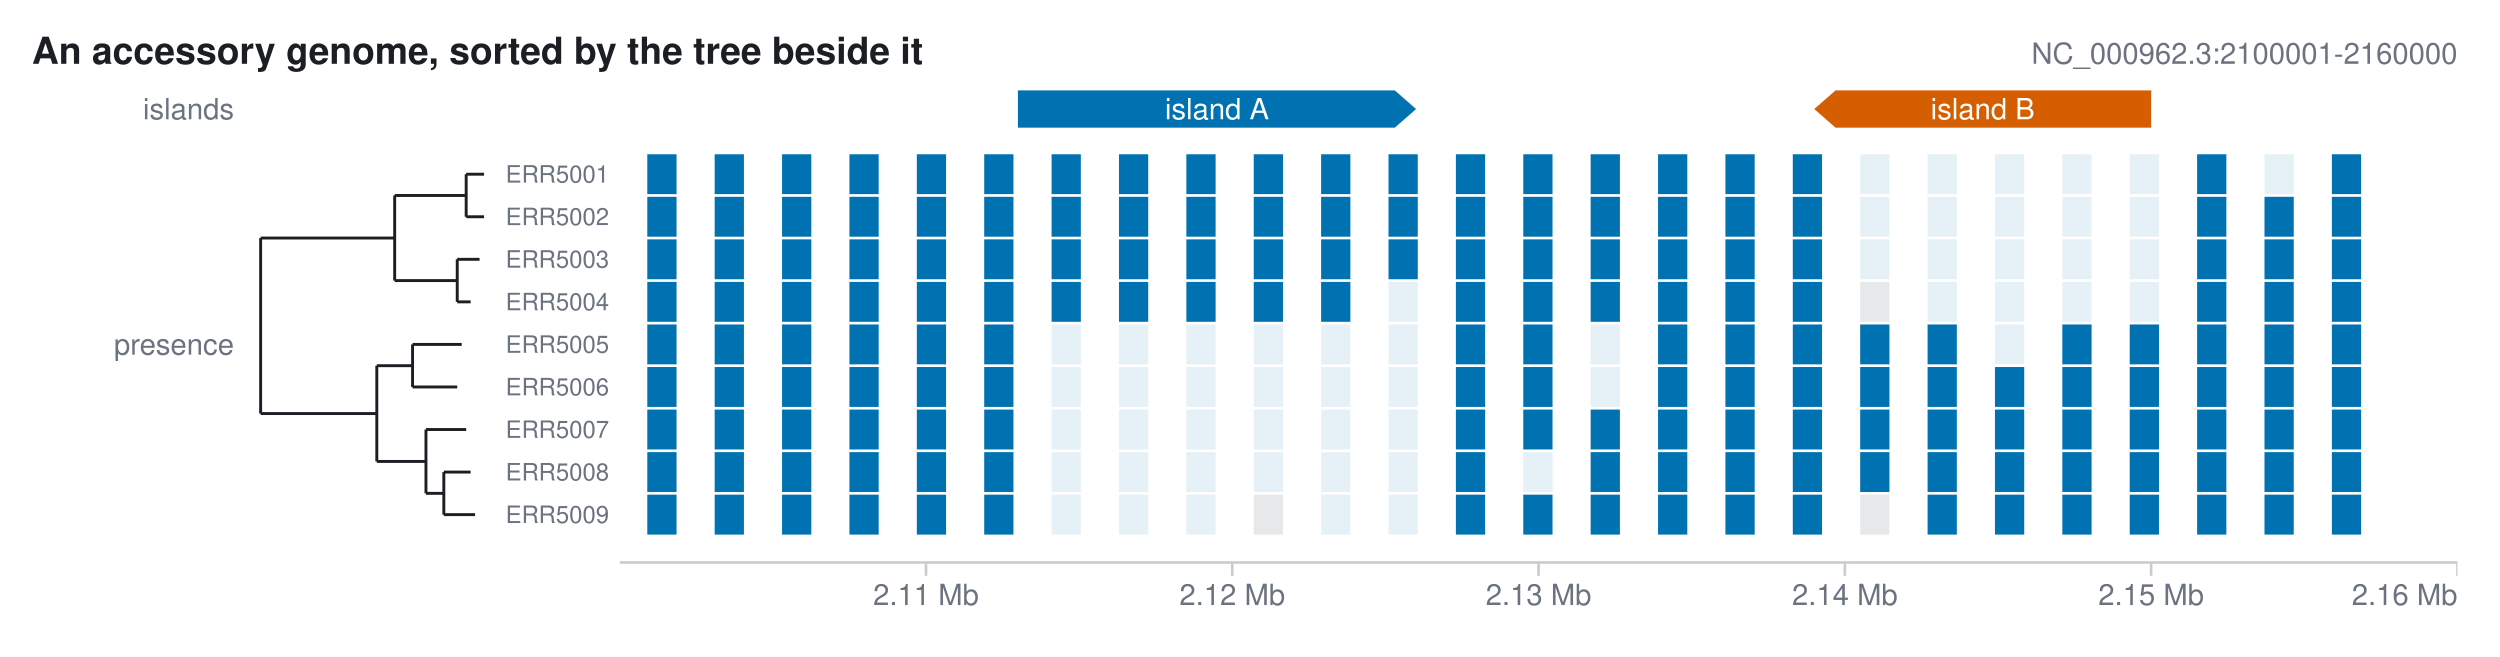
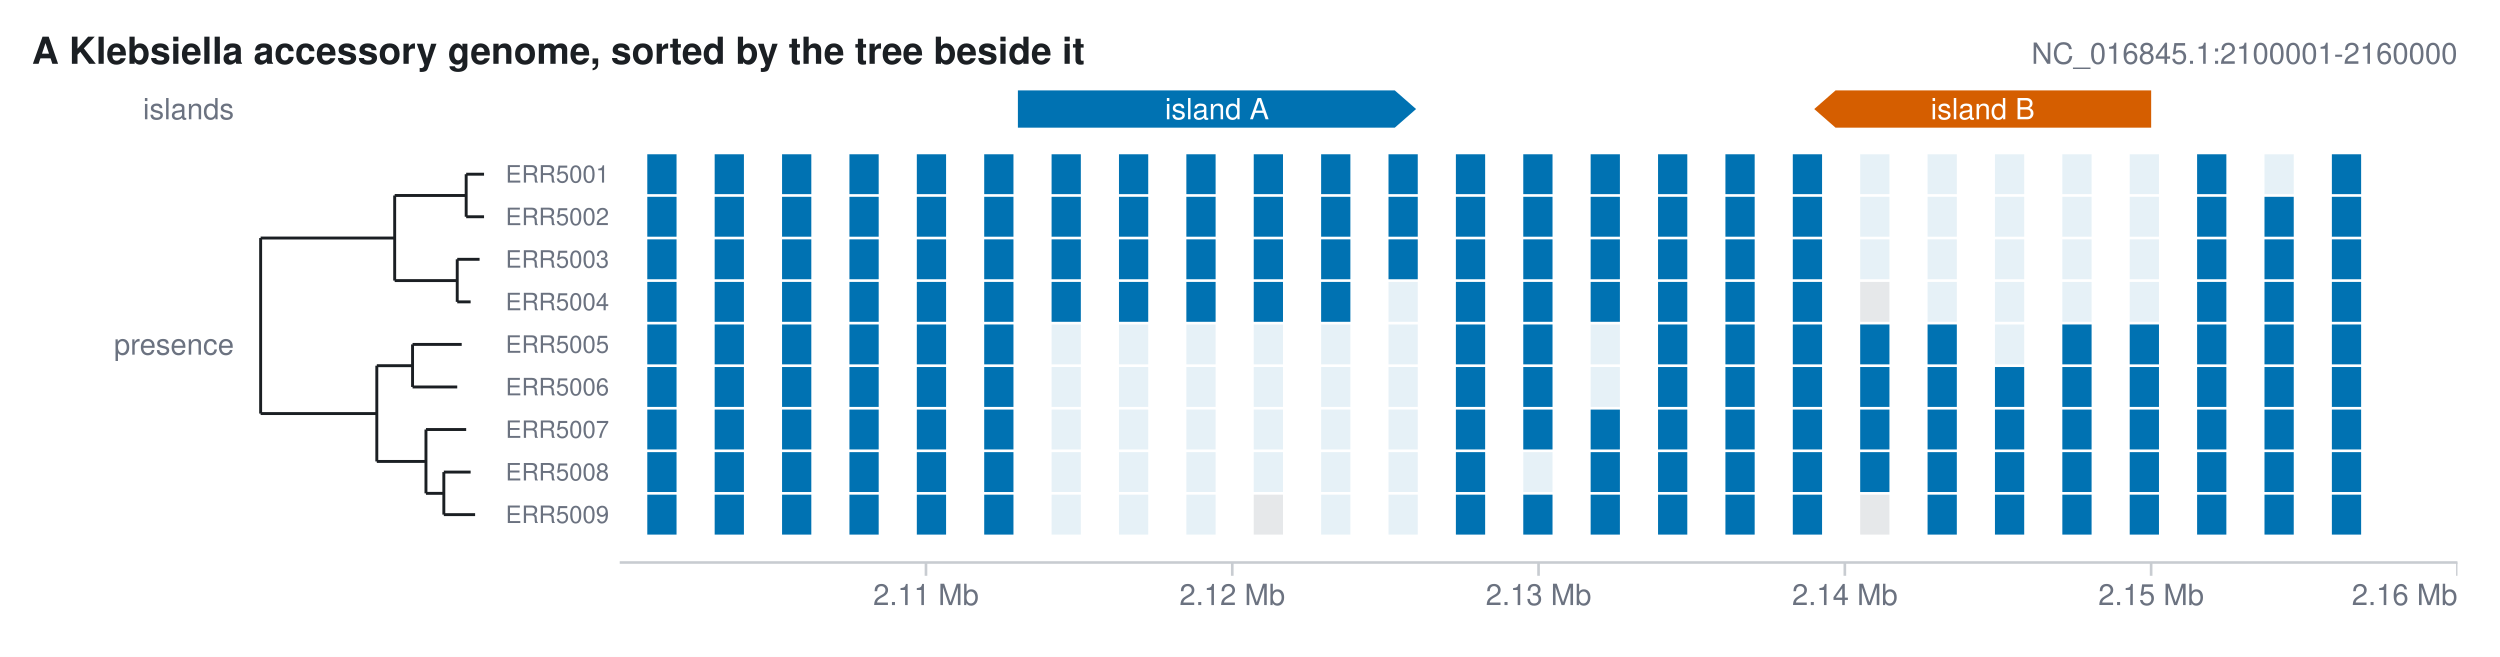
<svg xmlns="http://www.w3.org/2000/svg" width="940" height="247" viewBox="0 0 940 247" font-family="Helvetica, Arial, sans-serif">
  <defs>
    <clipPath id="karyon-clip-0">
      <rect x="96" y="34" width="828" height="14" />
    </clipPath>
    <clipPath id="karyon-clip-1">
      <rect x="96" y="58" width="828" height="143" />
    </clipPath>
    <clipPath id="karyon-clip-2">
      <rect x="96" y="211" width="828" height="26" />
    </clipPath>
  </defs>
  <rect x="0" y="0" width="940" height="247" fill="#ffffff" />
-   <text x="12" y="24" fill="#1b1f23" font-size="14" text-anchor="start" font-weight="bold">An accessory genome, sorted by the tree beside it</text>
-   <text x="924" y="24" fill="#6b7280" font-size="11" text-anchor="end">NC_000962.3:2100001-2160000</text>
+   <text x="12" y="24" fill="#1b1f23" font-size="14" text-anchor="start" font-weight="bold">A Klebsiella accessory genome, sorted by the tree beside it</text>
+   <text x="924" y="24" fill="#6b7280" font-size="11" text-anchor="end">NC_016845.1:2100001-2160000</text>
  <text x="88" y="44.85" fill="#6b7280" font-size="11" text-anchor="end">islands</text>
  <g clip-path="url(#karyon-clip-0)">
    <polygon points="382.728,34 524.442,34 532.442,41 524.442,48 382.728,48" fill="#0072b2" />
    <text x="457.585" y="44.85" fill="#ffffff" font-size="11" text-anchor="middle">island A</text>
    <polygon points="808.836,34 690.155,34 682.155,41 690.155,48 808.836,48" fill="#d55e00" />
    <text x="745.496" y="44.85" fill="#ffffff" font-size="11" text-anchor="middle">island B</text>
  </g>
  <text x="88" y="133.35" fill="#6b7280" font-size="11" text-anchor="end">presence</text>
  <g clip-path="url(#karyon-clip-1)">
    <line x1="98" y1="89.5" x2="148.4" y2="89.5" stroke="#1b1f23" stroke-width="1.1" />
    <line x1="148.4" y1="73.5" x2="175.28" y2="73.5" stroke="#1b1f23" stroke-width="1.1" />
    <line x1="175.28" y1="65.5" x2="182" y2="65.5" stroke="#1b1f23" stroke-width="1.1" />
    <line x1="175.28" y1="81.5" x2="182" y2="81.5" stroke="#1b1f23" stroke-width="1.1" />
    <line x1="148.4" y1="105.5" x2="171.92" y2="105.5" stroke="#1b1f23" stroke-width="1.1" />
    <line x1="171.92" y1="97.5" x2="180.32" y2="97.5" stroke="#1b1f23" stroke-width="1.1" />
    <line x1="171.92" y1="113.5" x2="176.96" y2="113.5" stroke="#1b1f23" stroke-width="1.1" />
    <line x1="98" y1="155.5" x2="141.68" y2="155.5" stroke="#1b1f23" stroke-width="1.1" />
    <line x1="141.68" y1="137.5" x2="155.12" y2="137.5" stroke="#1b1f23" stroke-width="1.1" />
    <line x1="155.12" y1="129.5" x2="173.6" y2="129.5" stroke="#1b1f23" stroke-width="1.1" />
    <line x1="155.12" y1="145.5" x2="171.92" y2="145.5" stroke="#1b1f23" stroke-width="1.1" />
    <line x1="141.68" y1="173.5" x2="160.16" y2="173.5" stroke="#1b1f23" stroke-width="1.1" />
    <line x1="160.16" y1="161.5" x2="175.28" y2="161.5" stroke="#1b1f23" stroke-width="1.1" />
    <line x1="160.16" y1="185.5" x2="166.88" y2="185.5" stroke="#1b1f23" stroke-width="1.1" />
    <line x1="166.88" y1="177.5" x2="176.96" y2="177.5" stroke="#1b1f23" stroke-width="1.1" />
    <line x1="166.88" y1="193.5" x2="178.64" y2="193.5" stroke="#1b1f23" stroke-width="1.1" />
    <line x1="98" y1="89.5" x2="98" y2="155.5" stroke="#1b1f23" stroke-width="1.1" />
    <line x1="148.4" y1="73.5" x2="148.4" y2="105.5" stroke="#1b1f23" stroke-width="1.1" />
    <line x1="175.28" y1="65.5" x2="175.28" y2="81.5" stroke="#1b1f23" stroke-width="1.1" />
    <line x1="171.92" y1="97.5" x2="171.92" y2="113.5" stroke="#1b1f23" stroke-width="1.1" />
    <line x1="141.68" y1="137.5" x2="141.68" y2="173.5" stroke="#1b1f23" stroke-width="1.1" />
    <line x1="155.12" y1="129.5" x2="155.12" y2="145.5" stroke="#1b1f23" stroke-width="1.1" />
    <line x1="160.16" y1="161.5" x2="160.16" y2="185.5" stroke="#1b1f23" stroke-width="1.1" />
    <line x1="166.88" y1="177.5" x2="166.88" y2="193.5" stroke="#1b1f23" stroke-width="1.1" />
    <rect x="243.38" y="58" width="11" height="15" fill="#0072b2" />
    <rect x="268.716" y="58" width="11" height="15" fill="#0072b2" />
    <rect x="294.052" y="58" width="11" height="15" fill="#0072b2" />
    <rect x="319.388" y="58" width="11" height="15" fill="#0072b2" />
    <rect x="344.724" y="58" width="11" height="15" fill="#0072b2" />
    <rect x="370.06" y="58" width="11" height="15" fill="#0072b2" />
    <rect x="395.396" y="58" width="11" height="15" fill="#0072b2" />
    <rect x="420.733" y="58" width="11" height="15" fill="#0072b2" />
    <rect x="446.069" y="58" width="11" height="15" fill="#0072b2" />
    <rect x="471.405" y="58" width="11" height="15" fill="#0072b2" />
    <rect x="496.741" y="58" width="11" height="15" fill="#0072b2" />
    <rect x="522.077" y="58" width="11" height="15" fill="#0072b2" />
    <rect x="547.413" y="58" width="11" height="15" fill="#0072b2" />
    <rect x="572.749" y="58" width="11" height="15" fill="#0072b2" />
    <rect x="598.085" y="58" width="11" height="15" fill="#0072b2" />
    <rect x="623.422" y="58" width="11" height="15" fill="#0072b2" />
    <rect x="648.758" y="58" width="11" height="15" fill="#0072b2" />
    <rect x="674.094" y="58" width="11" height="15" fill="#0072b2" />
    <rect x="699.43" y="58" width="11" height="15" fill="#e6f1f7" />
    <rect x="724.766" y="58" width="11" height="15" fill="#e6f1f7" />
    <rect x="750.102" y="58" width="11" height="15" fill="#e6f1f7" />
    <rect x="775.438" y="58" width="11" height="15" fill="#e6f1f7" />
    <rect x="800.774" y="58" width="11" height="15" fill="#e6f1f7" />
    <rect x="826.11" y="58" width="11" height="15" fill="#0072b2" />
    <rect x="851.447" y="58" width="11" height="15" fill="#e6f1f7" />
    <rect x="876.783" y="58" width="11" height="15" fill="#0072b2" />
    <text x="229.015" y="68.65" fill="#6b7280" font-size="9" text-anchor="end">ERR5001</text>
    <rect x="243.38" y="74" width="11" height="15" fill="#0072b2" />
    <rect x="268.716" y="74" width="11" height="15" fill="#0072b2" />
    <rect x="294.052" y="74" width="11" height="15" fill="#0072b2" />
    <rect x="319.388" y="74" width="11" height="15" fill="#0072b2" />
    <rect x="344.724" y="74" width="11" height="15" fill="#0072b2" />
    <rect x="370.06" y="74" width="11" height="15" fill="#0072b2" />
    <rect x="395.396" y="74" width="11" height="15" fill="#0072b2" />
    <rect x="420.733" y="74" width="11" height="15" fill="#0072b2" />
    <rect x="446.069" y="74" width="11" height="15" fill="#0072b2" />
    <rect x="471.405" y="74" width="11" height="15" fill="#0072b2" />
    <rect x="496.741" y="74" width="11" height="15" fill="#0072b2" />
    <rect x="522.077" y="74" width="11" height="15" fill="#0072b2" />
    <rect x="547.413" y="74" width="11" height="15" fill="#0072b2" />
    <rect x="572.749" y="74" width="11" height="15" fill="#0072b2" />
    <rect x="598.085" y="74" width="11" height="15" fill="#0072b2" />
    <rect x="623.422" y="74" width="11" height="15" fill="#0072b2" />
    <rect x="648.758" y="74" width="11" height="15" fill="#0072b2" />
    <rect x="674.094" y="74" width="11" height="15" fill="#0072b2" />
    <rect x="699.43" y="74" width="11" height="15" fill="#e6f1f7" />
    <rect x="724.766" y="74" width="11" height="15" fill="#e6f1f7" />
    <rect x="750.102" y="74" width="11" height="15" fill="#e6f1f7" />
    <rect x="775.438" y="74" width="11" height="15" fill="#e6f1f7" />
    <rect x="800.774" y="74" width="11" height="15" fill="#e6f1f7" />
    <rect x="826.11" y="74" width="11" height="15" fill="#0072b2" />
    <rect x="851.447" y="74" width="11" height="15" fill="#0072b2" />
    <rect x="876.783" y="74" width="11" height="15" fill="#0072b2" />
    <text x="229.015" y="84.65" fill="#6b7280" font-size="9" text-anchor="end">ERR5002</text>
    <rect x="243.38" y="90" width="11" height="15" fill="#0072b2" />
    <rect x="268.716" y="90" width="11" height="15" fill="#0072b2" />
    <rect x="294.052" y="90" width="11" height="15" fill="#0072b2" />
    <rect x="319.388" y="90" width="11" height="15" fill="#0072b2" />
    <rect x="344.724" y="90" width="11" height="15" fill="#0072b2" />
    <rect x="370.06" y="90" width="11" height="15" fill="#0072b2" />
    <rect x="395.396" y="90" width="11" height="15" fill="#0072b2" />
    <rect x="420.733" y="90" width="11" height="15" fill="#0072b2" />
    <rect x="446.069" y="90" width="11" height="15" fill="#0072b2" />
    <rect x="471.405" y="90" width="11" height="15" fill="#0072b2" />
    <rect x="496.741" y="90" width="11" height="15" fill="#0072b2" />
    <rect x="522.077" y="90" width="11" height="15" fill="#0072b2" />
    <rect x="547.413" y="90" width="11" height="15" fill="#0072b2" />
    <rect x="572.749" y="90" width="11" height="15" fill="#0072b2" />
    <rect x="598.085" y="90" width="11" height="15" fill="#0072b2" />
    <rect x="623.422" y="90" width="11" height="15" fill="#0072b2" />
    <rect x="648.758" y="90" width="11" height="15" fill="#0072b2" />
    <rect x="674.094" y="90" width="11" height="15" fill="#0072b2" />
    <rect x="699.43" y="90" width="11" height="15" fill="#e6f1f7" />
    <rect x="724.766" y="90" width="11" height="15" fill="#e6f1f7" />
    <rect x="750.102" y="90" width="11" height="15" fill="#e6f1f7" />
    <rect x="775.438" y="90" width="11" height="15" fill="#e6f1f7" />
    <rect x="800.774" y="90" width="11" height="15" fill="#e6f1f7" />
    <rect x="826.11" y="90" width="11" height="15" fill="#0072b2" />
    <rect x="851.447" y="90" width="11" height="15" fill="#0072b2" />
    <rect x="876.783" y="90" width="11" height="15" fill="#0072b2" />
    <text x="229.015" y="100.65" fill="#6b7280" font-size="9" text-anchor="end">ERR5003</text>
    <rect x="243.38" y="106" width="11" height="15" fill="#0072b2" />
    <rect x="268.716" y="106" width="11" height="15" fill="#0072b2" />
    <rect x="294.052" y="106" width="11" height="15" fill="#0072b2" />
    <rect x="319.388" y="106" width="11" height="15" fill="#0072b2" />
    <rect x="344.724" y="106" width="11" height="15" fill="#0072b2" />
    <rect x="370.06" y="106" width="11" height="15" fill="#0072b2" />
    <rect x="395.396" y="106" width="11" height="15" fill="#0072b2" />
    <rect x="420.733" y="106" width="11" height="15" fill="#0072b2" />
    <rect x="446.069" y="106" width="11" height="15" fill="#0072b2" />
    <rect x="471.405" y="106" width="11" height="15" fill="#0072b2" />
    <rect x="496.741" y="106" width="11" height="15" fill="#0072b2" />
    <rect x="522.077" y="106" width="11" height="15" fill="#e6f1f7" />
    <rect x="547.413" y="106" width="11" height="15" fill="#0072b2" />
    <rect x="572.749" y="106" width="11" height="15" fill="#0072b2" />
    <rect x="598.085" y="106" width="11" height="15" fill="#0072b2" />
    <rect x="623.422" y="106" width="11" height="15" fill="#0072b2" />
    <rect x="648.758" y="106" width="11" height="15" fill="#0072b2" />
    <rect x="674.094" y="106" width="11" height="15" fill="#0072b2" />
    <rect x="699.43" y="106" width="11" height="15" fill="#e6e8ea" />
    <rect x="724.766" y="106" width="11" height="15" fill="#e6f1f7" />
    <rect x="750.102" y="106" width="11" height="15" fill="#e6f1f7" />
    <rect x="775.438" y="106" width="11" height="15" fill="#e6f1f7" />
    <rect x="800.774" y="106" width="11" height="15" fill="#e6f1f7" />
    <rect x="826.11" y="106" width="11" height="15" fill="#0072b2" />
    <rect x="851.447" y="106" width="11" height="15" fill="#0072b2" />
    <rect x="876.783" y="106" width="11" height="15" fill="#0072b2" />
    <text x="229.015" y="116.65" fill="#6b7280" font-size="9" text-anchor="end">ERR5004</text>
    <rect x="243.38" y="122" width="11" height="15" fill="#0072b2" />
    <rect x="268.716" y="122" width="11" height="15" fill="#0072b2" />
    <rect x="294.052" y="122" width="11" height="15" fill="#0072b2" />
    <rect x="319.388" y="122" width="11" height="15" fill="#0072b2" />
    <rect x="344.724" y="122" width="11" height="15" fill="#0072b2" />
    <rect x="370.06" y="122" width="11" height="15" fill="#0072b2" />
    <rect x="395.396" y="122" width="11" height="15" fill="#e6f1f7" />
    <rect x="420.733" y="122" width="11" height="15" fill="#e6f1f7" />
    <rect x="446.069" y="122" width="11" height="15" fill="#e6f1f7" />
    <rect x="471.405" y="122" width="11" height="15" fill="#e6f1f7" />
    <rect x="496.741" y="122" width="11" height="15" fill="#e6f1f7" />
    <rect x="522.077" y="122" width="11" height="15" fill="#e6f1f7" />
    <rect x="547.413" y="122" width="11" height="15" fill="#0072b2" />
    <rect x="572.749" y="122" width="11" height="15" fill="#0072b2" />
    <rect x="598.085" y="122" width="11" height="15" fill="#e6f1f7" />
    <rect x="623.422" y="122" width="11" height="15" fill="#0072b2" />
    <rect x="648.758" y="122" width="11" height="15" fill="#0072b2" />
    <rect x="674.094" y="122" width="11" height="15" fill="#0072b2" />
    <rect x="699.43" y="122" width="11" height="15" fill="#0072b2" />
    <rect x="724.766" y="122" width="11" height="15" fill="#0072b2" />
    <rect x="750.102" y="122" width="11" height="15" fill="#e6f1f7" />
    <rect x="775.438" y="122" width="11" height="15" fill="#0072b2" />
    <rect x="800.774" y="122" width="11" height="15" fill="#0072b2" />
    <rect x="826.11" y="122" width="11" height="15" fill="#0072b2" />
    <rect x="851.447" y="122" width="11" height="15" fill="#0072b2" />
    <rect x="876.783" y="122" width="11" height="15" fill="#0072b2" />
    <text x="229.015" y="132.65" fill="#6b7280" font-size="9" text-anchor="end">ERR5005</text>
    <rect x="243.38" y="138" width="11" height="15" fill="#0072b2" />
    <rect x="268.716" y="138" width="11" height="15" fill="#0072b2" />
    <rect x="294.052" y="138" width="11" height="15" fill="#0072b2" />
    <rect x="319.388" y="138" width="11" height="15" fill="#0072b2" />
    <rect x="344.724" y="138" width="11" height="15" fill="#0072b2" />
    <rect x="370.06" y="138" width="11" height="15" fill="#0072b2" />
    <rect x="395.396" y="138" width="11" height="15" fill="#e6f1f7" />
    <rect x="420.733" y="138" width="11" height="15" fill="#e6f1f7" />
    <rect x="446.069" y="138" width="11" height="15" fill="#e6f1f7" />
    <rect x="471.405" y="138" width="11" height="15" fill="#e6f1f7" />
    <rect x="496.741" y="138" width="11" height="15" fill="#e6f1f7" />
    <rect x="522.077" y="138" width="11" height="15" fill="#e6f1f7" />
    <rect x="547.413" y="138" width="11" height="15" fill="#0072b2" />
    <rect x="572.749" y="138" width="11" height="15" fill="#0072b2" />
    <rect x="598.085" y="138" width="11" height="15" fill="#e6f1f7" />
    <rect x="623.422" y="138" width="11" height="15" fill="#0072b2" />
    <rect x="648.758" y="138" width="11" height="15" fill="#0072b2" />
    <rect x="674.094" y="138" width="11" height="15" fill="#0072b2" />
    <rect x="699.43" y="138" width="11" height="15" fill="#0072b2" />
    <rect x="724.766" y="138" width="11" height="15" fill="#0072b2" />
    <rect x="750.102" y="138" width="11" height="15" fill="#0072b2" />
    <rect x="775.438" y="138" width="11" height="15" fill="#0072b2" />
    <rect x="800.774" y="138" width="11" height="15" fill="#0072b2" />
    <rect x="826.11" y="138" width="11" height="15" fill="#0072b2" />
    <rect x="851.447" y="138" width="11" height="15" fill="#0072b2" />
    <rect x="876.783" y="138" width="11" height="15" fill="#0072b2" />
    <text x="229.015" y="148.65" fill="#6b7280" font-size="9" text-anchor="end">ERR5006</text>
    <rect x="243.38" y="154" width="11" height="15" fill="#0072b2" />
    <rect x="268.716" y="154" width="11" height="15" fill="#0072b2" />
    <rect x="294.052" y="154" width="11" height="15" fill="#0072b2" />
    <rect x="319.388" y="154" width="11" height="15" fill="#0072b2" />
    <rect x="344.724" y="154" width="11" height="15" fill="#0072b2" />
    <rect x="370.06" y="154" width="11" height="15" fill="#0072b2" />
    <rect x="395.396" y="154" width="11" height="15" fill="#e6f1f7" />
    <rect x="420.733" y="154" width="11" height="15" fill="#e6f1f7" />
    <rect x="446.069" y="154" width="11" height="15" fill="#e6f1f7" />
    <rect x="471.405" y="154" width="11" height="15" fill="#e6f1f7" />
    <rect x="496.741" y="154" width="11" height="15" fill="#e6f1f7" />
    <rect x="522.077" y="154" width="11" height="15" fill="#e6f1f7" />
    <rect x="547.413" y="154" width="11" height="15" fill="#0072b2" />
    <rect x="572.749" y="154" width="11" height="15" fill="#0072b2" />
    <rect x="598.085" y="154" width="11" height="15" fill="#0072b2" />
    <rect x="623.422" y="154" width="11" height="15" fill="#0072b2" />
    <rect x="648.758" y="154" width="11" height="15" fill="#0072b2" />
    <rect x="674.094" y="154" width="11" height="15" fill="#0072b2" />
    <rect x="699.43" y="154" width="11" height="15" fill="#0072b2" />
    <rect x="724.766" y="154" width="11" height="15" fill="#0072b2" />
    <rect x="750.102" y="154" width="11" height="15" fill="#0072b2" />
    <rect x="775.438" y="154" width="11" height="15" fill="#0072b2" />
    <rect x="800.774" y="154" width="11" height="15" fill="#0072b2" />
    <rect x="826.11" y="154" width="11" height="15" fill="#0072b2" />
    <rect x="851.447" y="154" width="11" height="15" fill="#0072b2" />
    <rect x="876.783" y="154" width="11" height="15" fill="#0072b2" />
    <text x="229.015" y="164.65" fill="#6b7280" font-size="9" text-anchor="end">ERR5007</text>
    <rect x="243.38" y="170" width="11" height="15" fill="#0072b2" />
    <rect x="268.716" y="170" width="11" height="15" fill="#0072b2" />
    <rect x="294.052" y="170" width="11" height="15" fill="#0072b2" />
    <rect x="319.388" y="170" width="11" height="15" fill="#0072b2" />
    <rect x="344.724" y="170" width="11" height="15" fill="#0072b2" />
    <rect x="370.06" y="170" width="11" height="15" fill="#0072b2" />
    <rect x="395.396" y="170" width="11" height="15" fill="#e6f1f7" />
    <rect x="420.733" y="170" width="11" height="15" fill="#e6f1f7" />
    <rect x="446.069" y="170" width="11" height="15" fill="#e6f1f7" />
    <rect x="471.405" y="170" width="11" height="15" fill="#e6f1f7" />
    <rect x="496.741" y="170" width="11" height="15" fill="#e6f1f7" />
    <rect x="522.077" y="170" width="11" height="15" fill="#e6f1f7" />
    <rect x="547.413" y="170" width="11" height="15" fill="#0072b2" />
    <rect x="572.749" y="170" width="11" height="15" fill="#e6f1f7" />
    <rect x="598.085" y="170" width="11" height="15" fill="#0072b2" />
    <rect x="623.422" y="170" width="11" height="15" fill="#0072b2" />
    <rect x="648.758" y="170" width="11" height="15" fill="#0072b2" />
    <rect x="674.094" y="170" width="11" height="15" fill="#0072b2" />
    <rect x="699.43" y="170" width="11" height="15" fill="#0072b2" />
    <rect x="724.766" y="170" width="11" height="15" fill="#0072b2" />
    <rect x="750.102" y="170" width="11" height="15" fill="#0072b2" />
    <rect x="775.438" y="170" width="11" height="15" fill="#0072b2" />
    <rect x="800.774" y="170" width="11" height="15" fill="#0072b2" />
    <rect x="826.11" y="170" width="11" height="15" fill="#0072b2" />
    <rect x="851.447" y="170" width="11" height="15" fill="#0072b2" />
    <rect x="876.783" y="170" width="11" height="15" fill="#0072b2" />
    <text x="229.015" y="180.65" fill="#6b7280" font-size="9" text-anchor="end">ERR5008</text>
    <rect x="243.38" y="186" width="11" height="15" fill="#0072b2" />
    <rect x="268.716" y="186" width="11" height="15" fill="#0072b2" />
    <rect x="294.052" y="186" width="11" height="15" fill="#0072b2" />
    <rect x="319.388" y="186" width="11" height="15" fill="#0072b2" />
    <rect x="344.724" y="186" width="11" height="15" fill="#0072b2" />
    <rect x="370.06" y="186" width="11" height="15" fill="#0072b2" />
    <rect x="395.396" y="186" width="11" height="15" fill="#e6f1f7" />
    <rect x="420.733" y="186" width="11" height="15" fill="#e6f1f7" />
    <rect x="446.069" y="186" width="11" height="15" fill="#e6f1f7" />
    <rect x="471.405" y="186" width="11" height="15" fill="#e6e8ea" />
    <rect x="496.741" y="186" width="11" height="15" fill="#e6f1f7" />
    <rect x="522.077" y="186" width="11" height="15" fill="#e6f1f7" />
    <rect x="547.413" y="186" width="11" height="15" fill="#0072b2" />
    <rect x="572.749" y="186" width="11" height="15" fill="#0072b2" />
    <rect x="598.085" y="186" width="11" height="15" fill="#0072b2" />
    <rect x="623.422" y="186" width="11" height="15" fill="#0072b2" />
    <rect x="648.758" y="186" width="11" height="15" fill="#0072b2" />
    <rect x="674.094" y="186" width="11" height="15" fill="#0072b2" />
    <rect x="699.43" y="186" width="11" height="15" fill="#e6e8ea" />
    <rect x="724.766" y="186" width="11" height="15" fill="#0072b2" />
    <rect x="750.102" y="186" width="11" height="15" fill="#0072b2" />
    <rect x="775.438" y="186" width="11" height="15" fill="#0072b2" />
    <rect x="800.774" y="186" width="11" height="15" fill="#0072b2" />
    <rect x="826.11" y="186" width="11" height="15" fill="#0072b2" />
    <rect x="851.447" y="186" width="11" height="15" fill="#0072b2" />
    <rect x="876.783" y="186" width="11" height="15" fill="#0072b2" />
    <text x="229.015" y="196.65" fill="#6b7280" font-size="9" text-anchor="end">ERR5009</text>
  </g>
  <g clip-path="url(#karyon-clip-2)">
    <line x1="233.015" y1="211.5" x2="924" y2="211.5" stroke="#c8ccd1" stroke-width="1" />
    <line x1="348.168" y1="211.5" x2="348.168" y2="216.5" stroke="#c8ccd1" stroke-width="1" />
    <text x="348.168" y="227.5" fill="#6b7280" font-size="11" text-anchor="middle">2.11 Mb</text>
    <line x1="463.332" y1="211.5" x2="463.332" y2="216.5" stroke="#c8ccd1" stroke-width="1" />
    <text x="463.332" y="227.5" fill="#6b7280" font-size="11" text-anchor="middle">2.12 Mb</text>
    <line x1="578.496" y1="211.5" x2="578.496" y2="216.5" stroke="#c8ccd1" stroke-width="1" />
    <text x="578.496" y="227.5" fill="#6b7280" font-size="11" text-anchor="middle">2.13 Mb</text>
    <line x1="693.66" y1="211.5" x2="693.66" y2="216.5" stroke="#c8ccd1" stroke-width="1" />
    <text x="693.66" y="227.5" fill="#6b7280" font-size="11" text-anchor="middle">2.14 Mb</text>
    <line x1="808.824" y1="211.5" x2="808.824" y2="216.5" stroke="#c8ccd1" stroke-width="1" />
    <text x="808.824" y="227.5" fill="#6b7280" font-size="11" text-anchor="middle">2.15 Mb</text>
    <line x1="923.988" y1="211.5" x2="923.988" y2="216.5" stroke="#c8ccd1" stroke-width="1" />
    <text x="924" y="227.5" fill="#6b7280" font-size="11" text-anchor="end">2.16 Mb</text>
  </g>
</svg>
